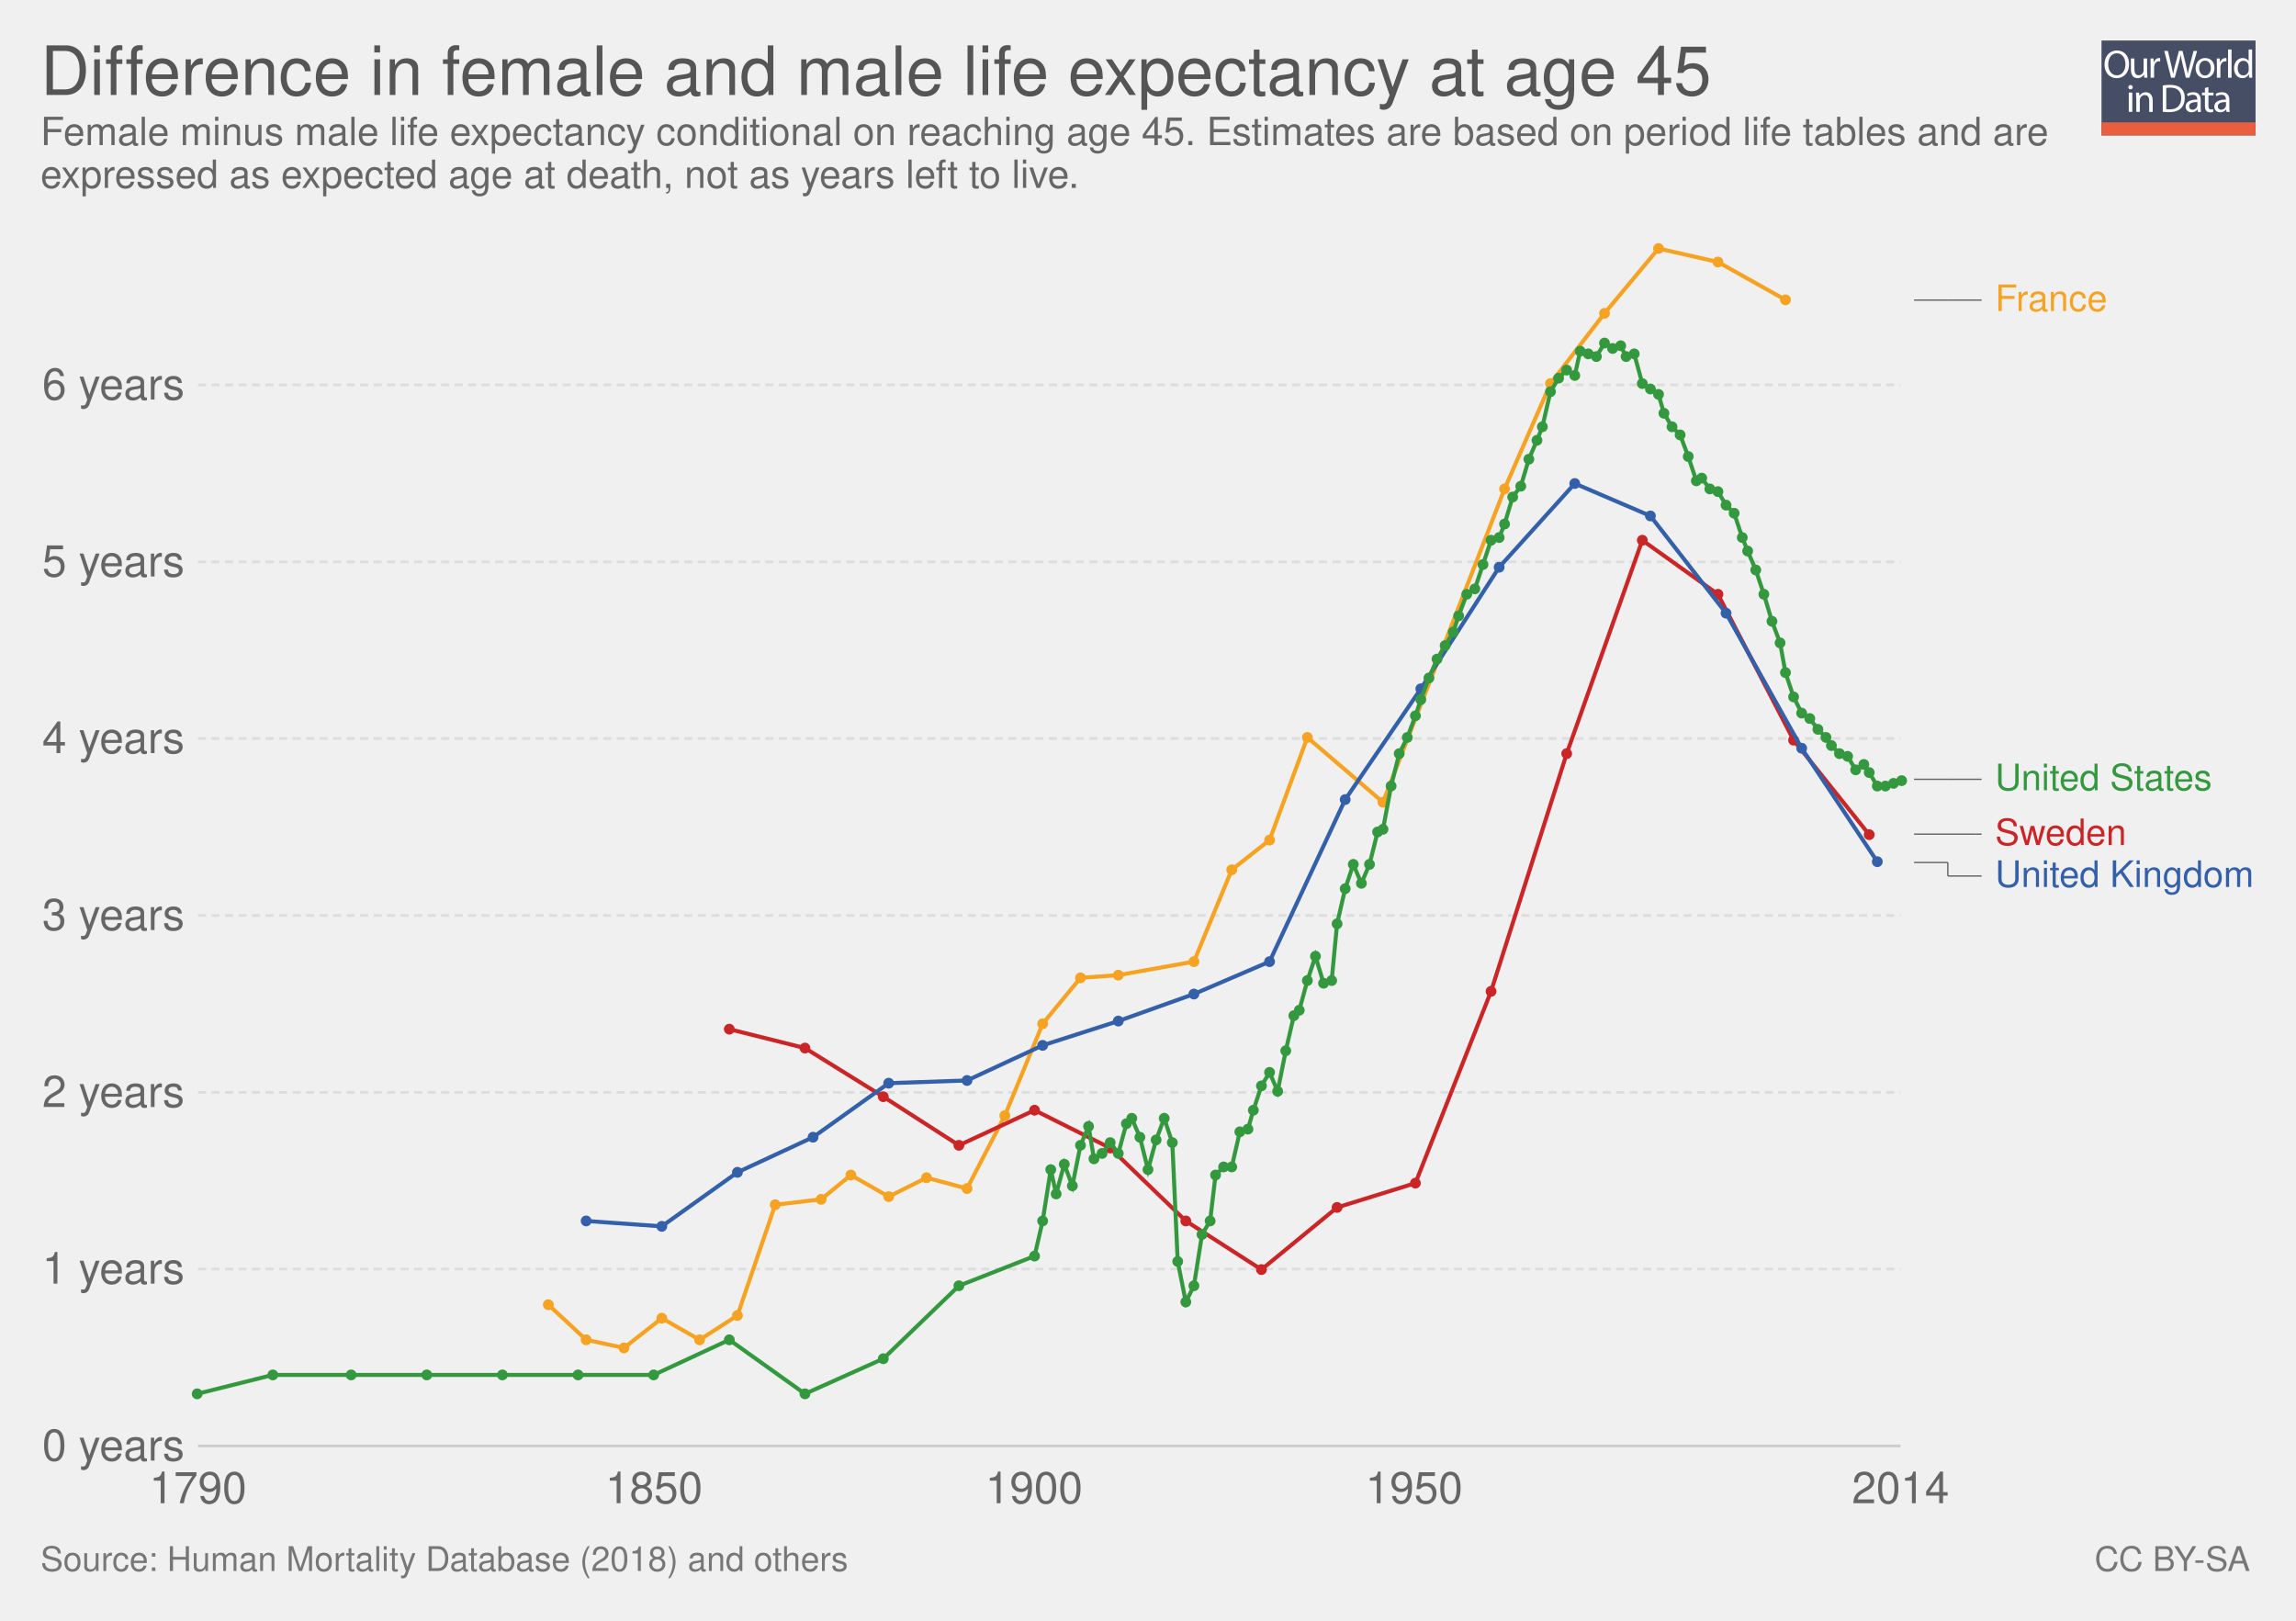
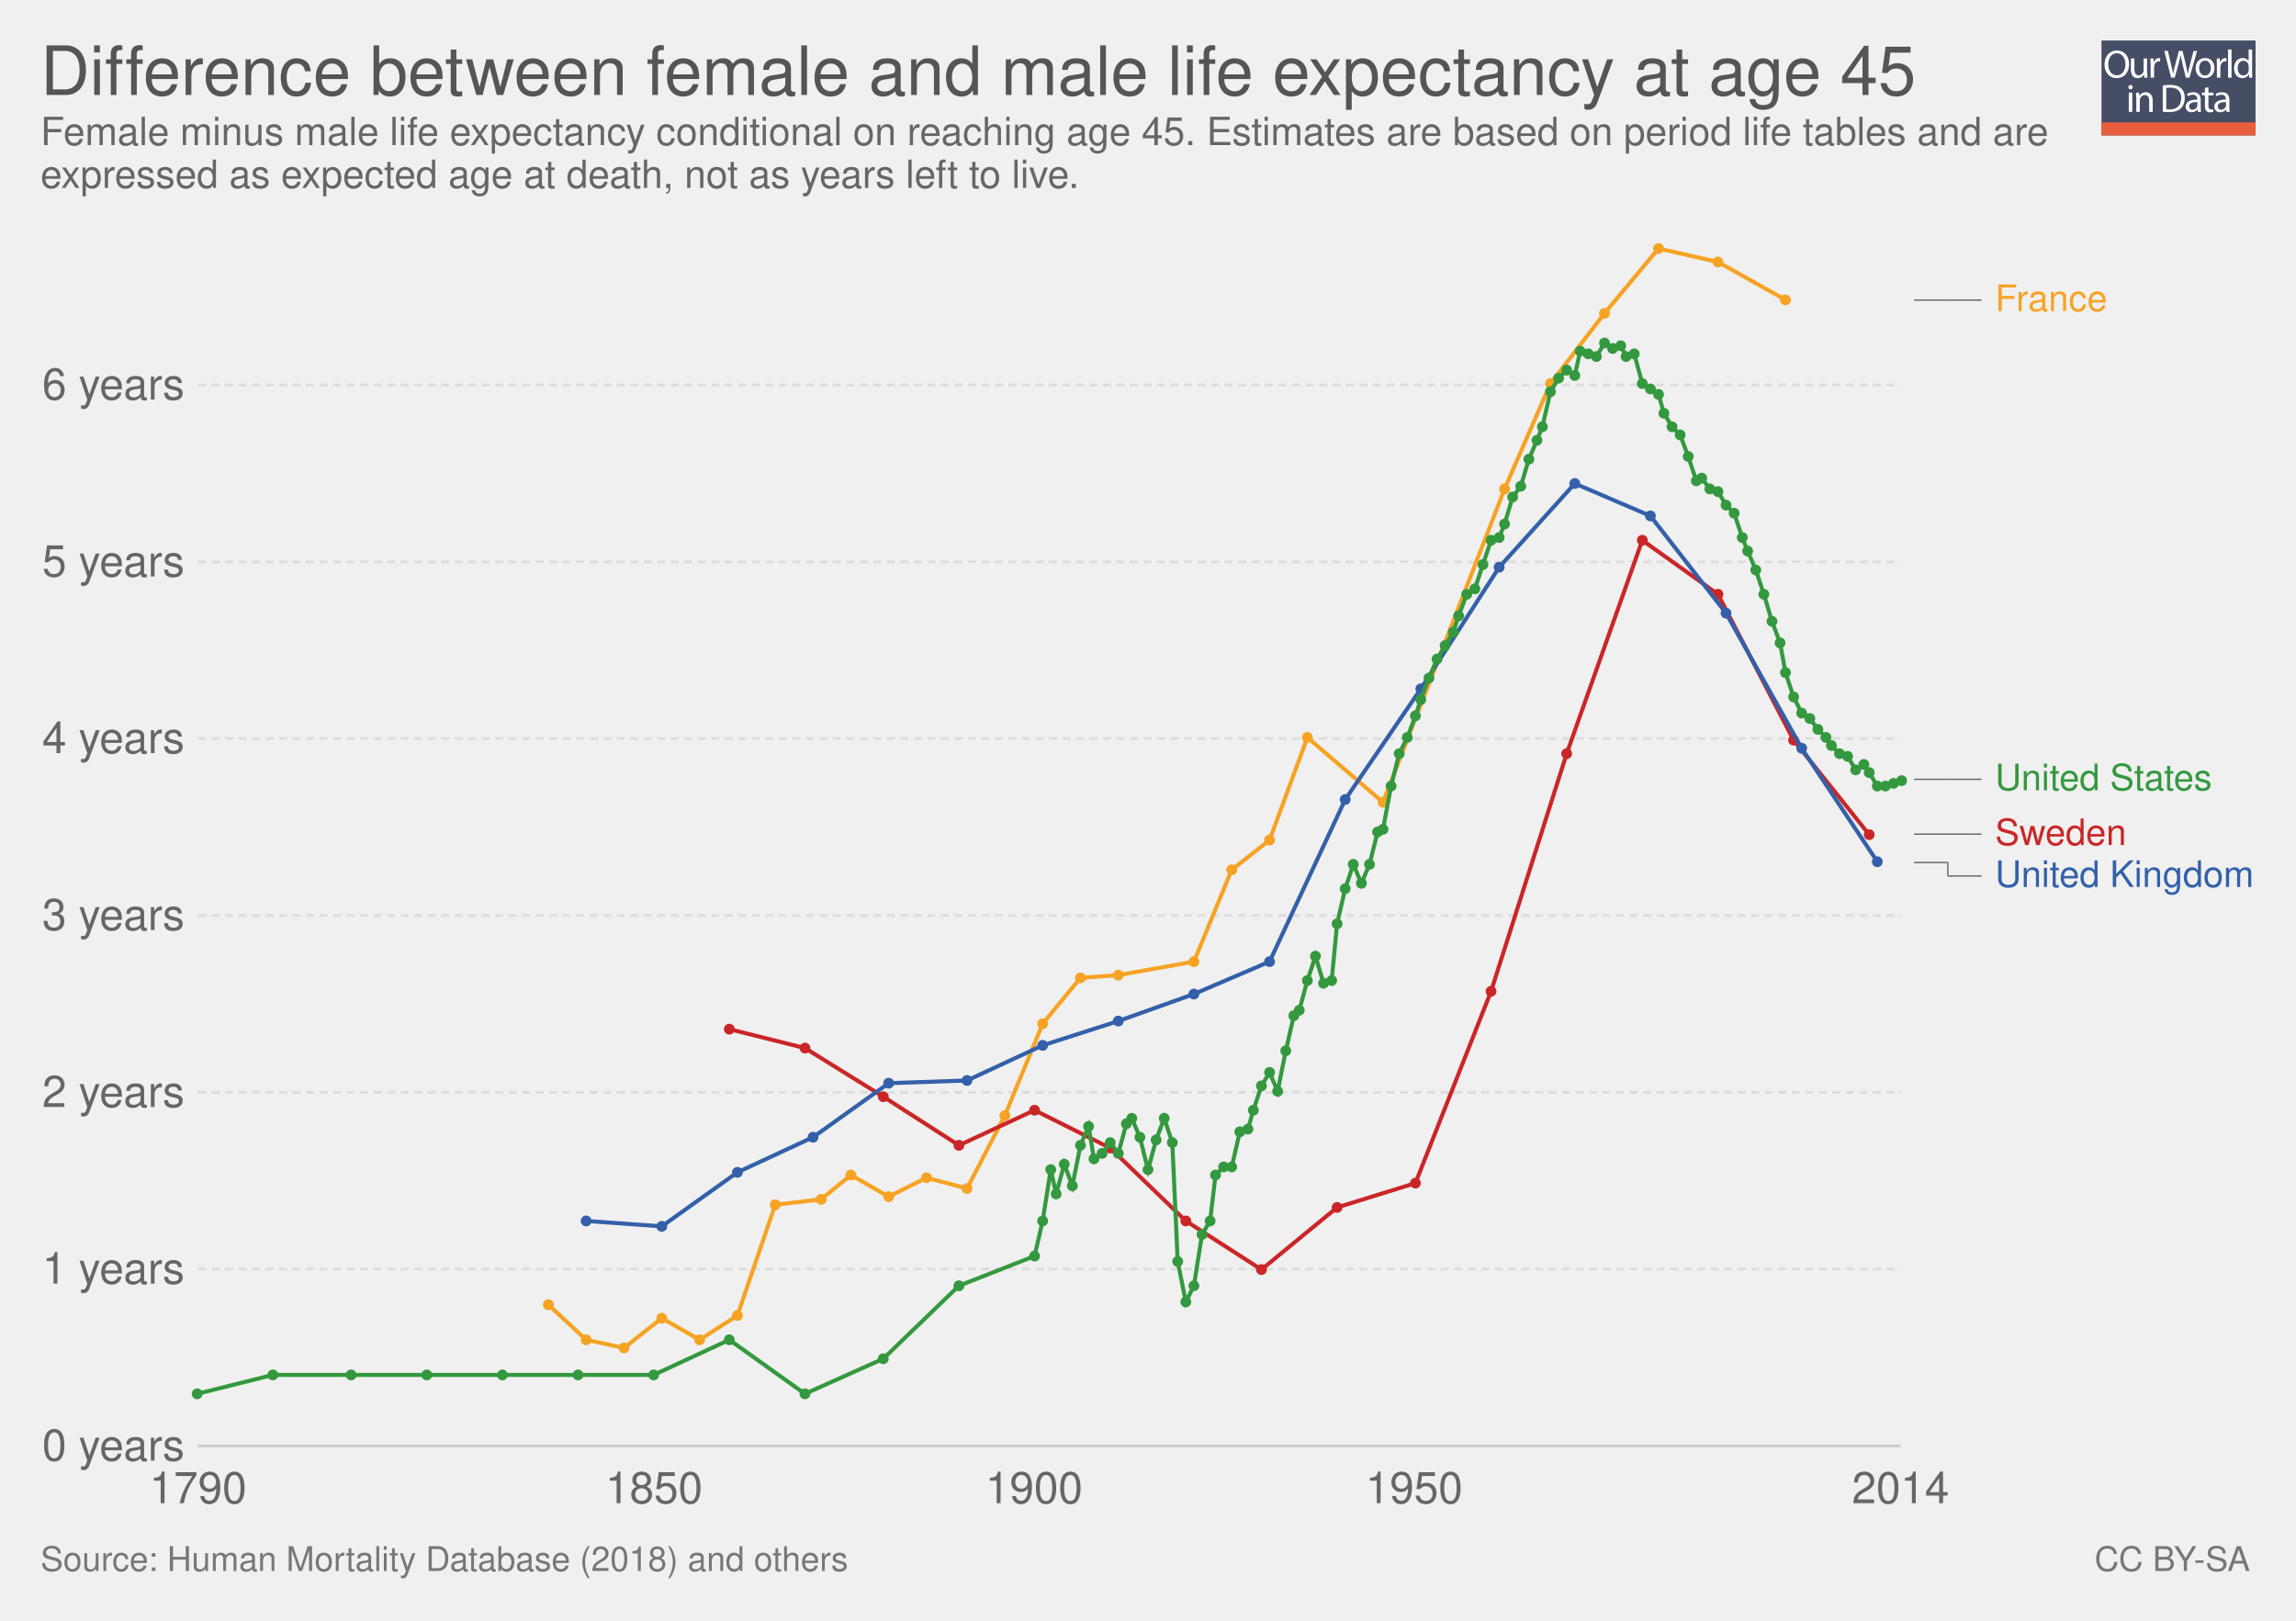
<svg xmlns="http://www.w3.org/2000/svg" xmlns:xlink="http://www.w3.org/1999/xlink" version="1.1" style="font-family: 'Helvetica Neue', Helvetica, Arial, sans-serif; font-size: 18px; background-color: white; text-rendering: optimizeLegibility; -webkit-font-smoothing: antialiased;" width="850" height="600">
  <g class="ChartTab">
    <g class="HeaderView">
      <g opacity="0.8" transform="translate(778, 15) scale(0.27)">
        <a xlink:href="https://ourworldindata.org" target="_blank">
          <g>
            <rect x="0" y="0" fill="#1B2543" width="211.2" height="130.1" />
            <rect x="0" y="112.2" fill="#E63912" width="211.2" height="17.9" />
            <g>
              <rect x="1.2" y="12.3" fill="none" width="210.2" height="99.2" />
              <path fill="#FFFFFF" d="M37.8,32.2c0,12.7-7.7,19.4-17.1,19.4c-9.7,0-16.6-7.5-16.6-18.7c0-11.7,7.3-19.3,17.1-19.3 C31.3,13.7,37.8,21.3,37.8,32.2z M9.2,32.8c0,7.9,4.3,14.9,11.8,14.9c7.5,0,11.8-6.9,11.8-15.3c0-7.3-3.8-14.9-11.8-14.9 C13.1,17.5,9.2,24.8,9.2,32.8z" />
              <path fill="#FFFFFF" d="M62.7,43.8c0,2.7,0.1,5.1,0.2,7.2h-4.3l-0.3-4.3h-0.1c-1.3,2.1-4,4.9-8.8,4.9c-4.2,0-9.1-2.3-9.1-11.6 V24.6h4.8v14.6c0,5,1.5,8.4,5.9,8.4c3.2,0,5.5-2.2,6.3-4.4c0.3-0.7,0.4-1.6,0.4-2.5V24.6h4.8V43.8z" />
              <path fill="#FFFFFF" d="M67.3,32.8c0-3.1-0.1-5.8-0.2-8.2h4.2l0.2,5.2h0.2c1.2-3.5,4.1-5.8,7.3-5.8c0.5,0,0.9,0.1,1.4,0.2v4.5 c-0.5-0.1-1-0.2-1.6-0.2c-3.4,0-5.8,2.6-6.5,6.2c-0.1,0.7-0.2,1.4-0.2,2.2V51h-4.8V32.8z" />
              <path fill="#FFFFFF" d="M95.4,51l-9.4-36.8h5l4.4,18.6c1.1,4.6,2.1,9.2,2.7,12.7h0.1c0.6-3.7,1.8-8,3-12.8l4.9-18.5h5l4.5,18.7 c1,4.4,2,8.7,2.6,12.6h0.1c0.8-4,1.8-8.1,3-12.7l4.9-18.5h4.9L120.6,51h-5L111,31.9c-1.1-4.7-1.9-8.3-2.4-12h-0.1 c-0.7,3.7-1.5,7.3-2.8,12L100.4,51H95.4z" />
              <path fill="#FFFFFF" d="M154.9,37.6c0,9.8-6.8,14-13.2,14c-7.2,0-12.7-5.2-12.7-13.6c0-8.8,5.8-14,13.1-14 C149.8,24,154.9,29.5,154.9,37.6z M133.9,37.9c0,5.8,3.3,10.1,8,10.1c4.6,0,8-4.3,8-10.3c0-4.5-2.2-10.1-7.9-10.1 C136.3,27.6,133.9,32.8,133.9,37.9z" />
              <path fill="#FFFFFF" d="M158.2,32.8c0-3.1-0.1-5.8-0.2-8.2h4.2l0.2,5.2h0.2c1.2-3.5,4.1-5.8,7.3-5.8c0.5,0,0.9,0.1,1.4,0.2v4.5 c-0.5-0.1-1-0.2-1.6-0.2c-3.4,0-5.8,2.6-6.5,6.2c-0.1,0.7-0.2,1.4-0.2,2.2V51h-4.8V32.8z" />
              <path fill="#FFFFFF" d="M173.5,12.3h4.8V51h-4.8V12.3z" />
              <path fill="#FFFFFF" d="M206.5,12.3v31.9c0,2.3,0.1,5,0.2,6.8h-4.3l-0.2-4.6H202c-1.5,2.9-4.7,5.2-9,5.2 c-6.4,0-11.3-5.4-11.3-13.4c-0.1-8.8,5.4-14.2,11.9-14.2c4,0,6.8,1.9,8,4h0.1V12.3H206.5z M201.7,35.4c0-0.6-0.1-1.4-0.2-2 c-0.7-3.1-3.3-5.6-6.9-5.6c-5,0-7.9,4.4-7.9,10.2c0,5.3,2.6,9.8,7.8,9.8c3.2,0,6.2-2.1,7.1-5.7c0.2-0.7,0.2-1.3,0.2-2.1V35.4z" />
              <path fill="#FFFFFF" d="M42.8,64c0.1,1.6-1.1,2.9-3.1,2.9c-1.7,0-2.9-1.3-2.9-2.9c0-1.7,1.3-3,3-3C41.7,61,42.8,62.3,42.8,64z M37.4,97.8V71.4h4.8v26.4H37.4z" />
              <path fill="#FFFFFF" d="M47.5,78.6c0-2.7-0.1-5-0.2-7.1h4.3l0.3,4.4h0.1c1.3-2.5,4.4-5,8.8-5c3.7,0,9.4,2.2,9.4,11.2v15.8h-4.8 V82.6c0-4.3-1.6-7.8-6.1-7.8c-3.2,0-5.6,2.2-6.5,4.9c-0.2,0.6-0.3,1.4-0.3,2.2v15.9h-4.8V78.6z" />
              <path fill="#FFFFFF" d="M84,61.6c2.9-0.4,6.3-0.8,10.1-0.8c6.8,0,11.7,1.6,14.9,4.6c3.3,3,5.2,7.3,5.2,13.2c0,6-1.9,10.9-5.3,14.3 c-3.4,3.4-9.1,5.3-16.3,5.3c-3.4,0-6.2-0.2-8.6-0.4V61.6z M88.8,94.1c1.2,0.2,3,0.3,4.8,0.3c10.2,0,15.7-5.7,15.7-15.6 c0.1-8.7-4.9-14.2-14.9-14.2c-2.5,0-4.3,0.2-5.6,0.5V94.1z" />
              <path fill="#FFFFFF" d="M132.1,97.8l-0.4-3.3h-0.2c-1.5,2.1-4.3,3.9-8.1,3.9c-5.4,0-8.1-3.8-8.1-7.6c0-6.4,5.7-9.9,15.9-9.8v-0.5 c0-2.2-0.6-6.1-6-6.1c-2.5,0-5,0.8-6.9,2l-1.1-3.2c2.2-1.4,5.4-2.3,8.7-2.3c8.1,0,10.1,5.5,10.1,10.8v9.9c0,2.3,0.1,4.5,0.4,6.3 H132.1z M131.4,84.4c-5.3-0.1-11.2,0.8-11.2,5.9c0,3.1,2.1,4.6,4.5,4.6c3.4,0,5.6-2.2,6.4-4.4c0.2-0.5,0.3-1,0.3-1.5V84.4z" />
              <path fill="#FFFFFF" d="M146.6,63.9v7.6h6.9v3.7h-6.9v14.2c0,3.3,0.9,5.1,3.6,5.1c1.3,0,2.2-0.2,2.8-0.3l0.2,3.6 c-0.9,0.4-2.4,0.7-4.3,0.7c-2.2,0-4-0.7-5.2-2c-1.4-1.4-1.9-3.8-1.9-6.9V75.1h-4.1v-3.7h4.1v-6.3L146.6,63.9z" />
              <path fill="#FFFFFF" d="M171.4,97.8l-0.4-3.3h-0.2c-1.5,2.1-4.3,3.9-8.1,3.9c-5.4,0-8.1-3.8-8.1-7.6c0-6.4,5.7-9.9,15.9-9.8v-0.5 c0-2.2-0.6-6.1-6-6.1c-2.5,0-5,0.8-6.9,2l-1.1-3.2c2.2-1.4,5.4-2.3,8.7-2.3c8.1,0,10.1,5.5,10.1,10.8v9.9c0,2.3,0.1,4.5,0.4,6.3 H171.4z M170.7,84.4c-5.3-0.1-11.2,0.8-11.2,5.9c0,3.1,2.1,4.6,4.5,4.6c3.4,0,5.6-2.2,6.4-4.4c0.2-0.5,0.3-1,0.3-1.5V84.4z" />
            </g>
          </g>
        </a>
      </g>
      <a href="https://ourworldindata.org/grapher/difference-in-female-and-male-life-expectancy-at-age-45" target="_blank">
        <text font-size="25.20" x="15.0" y="35.2" fill="#555">
-           <tspan x="15" y="35.16">Difference in female and male life expectancy at age 45</tspan>
+           <tspan x="15" y="35.16">Difference between female and male life expectancy at age 45</tspan>
        </text>
      </a>
      <text font-size="14.40" x="15.0" y="53.7" fill="#666">
        <tspan x="15" y="53.72">Female minus male life expectancy conditional on reaching age 45. Estimates are based on period life tables and are</tspan>
        <tspan x="15" y="69.56">expressed as expected age at death, not as years left to live.</tspan>
      </text>
    </g>
    <g class="LineChart">
      <defs>
        <clipPath id="boundsClip-1">
          <rect x="63.298" y="0" width="830" height="928.8" />
        </clipPath>
      </defs>
      <g class="AxisBoxView">
        <g class="HorizontalAxis">
          <text x="73.3" y="556.5" fill="#666" text-anchor="middle" font-size="16.2">1790</text>
          <text x="242.1" y="556.5" fill="#666" text-anchor="middle" font-size="16.2">1850</text>
          <text x="382.8" y="556.5" fill="#666" text-anchor="middle" font-size="16.2">1900</text>
          <text x="523.5" y="556.5" fill="#666" text-anchor="middle" font-size="16.2">1950</text>
          <text x="703.6" y="556.5" fill="#666" text-anchor="middle" font-size="16.2">2014</text>
        </g>
        <g class="VerticalAxis">
          <text x="68.30" y="535.3" fill="#666" dominant-baseline="middle" text-anchor="end" font-size="16.2">0 years</text>
          <text x="68.30" y="469.8" fill="#666" dominant-baseline="middle" text-anchor="end" font-size="16.2">1 years</text>
          <text x="68.30" y="404.4" fill="#666" dominant-baseline="middle" text-anchor="end" font-size="16.2">2 years</text>
          <text x="68.30" y="338.9" fill="#666" dominant-baseline="middle" text-anchor="end" font-size="16.2">3 years</text>
          <text x="68.30" y="273.4" fill="#666" dominant-baseline="middle" text-anchor="end" font-size="16.2">4 years</text>
          <text x="68.30" y="208" fill="#666" dominant-baseline="middle" text-anchor="end" font-size="16.2">5 years</text>
          <text x="68.30" y="142.5" fill="#666" dominant-baseline="middle" text-anchor="end" font-size="16.2">6 years</text>
        </g>
        <g class="AxisGridLines">
          <line x1="73.30" y1="535.3" x2="703.61" y2="535.3" stroke="#ccc" />
          <line x1="73.30" y1="469.8" x2="703.61" y2="469.8" stroke="#ddd" stroke-dasharray="3,2" />
          <line x1="73.30" y1="404.4" x2="703.61" y2="404.4" stroke="#ddd" stroke-dasharray="3,2" />
          <line x1="73.30" y1="338.9" x2="703.61" y2="338.9" stroke="#ddd" stroke-dasharray="3,2" />
          <line x1="73.30" y1="273.4" x2="703.61" y2="273.4" stroke="#ddd" stroke-dasharray="3,2" />
          <line x1="73.30" y1="208" x2="703.61" y2="208" stroke="#ddd" stroke-dasharray="3,2" />
          <line x1="73.30" y1="142.5" x2="703.61" y2="142.5" stroke="#ddd" stroke-dasharray="3,2" />
        </g>
      </g>
      <g clip-path="url(#boundsClip-1)">
        <g class="HeightedLegend clickable">
          <g class="legendMark">
            <g class="indicator">
              <line x1="708.61" y1="111.1" x2="721.11" y2="111.1" stroke="#666" stroke-width="0.5" />
              <line x1="721.11" y1="111.1" x2="721.11" y2="111.1" stroke="#666" stroke-width="0.5" />
              <line x1="721.11" y1="111.1" x2="733.61" y2="111.1" stroke="#666" stroke-width="0.5" />
            </g>
            <rect x="703.61" y="104.35" width="77.12" height="13.5" fill="#fff" opacity="0" />
            <text font-size="13.50" x="738.6" y="115.1" fill="#f6a324">
              <tspan x="738.61" y="115.15">France</tspan>
            </text>
          </g>
          <g class="legendMark">
            <g class="indicator">
              <line x1="708.61" y1="288.5" x2="721.11" y2="288.5" stroke="#666" stroke-width="0.5" />
              <line x1="721.11" y1="288.5" x2="721.11" y2="288.5" stroke="#666" stroke-width="0.5" />
              <line x1="721.11" y1="288.5" x2="733.61" y2="288.5" stroke="#666" stroke-width="0.5" />
            </g>
            <rect x="703.61" y="281.75" width="116.405" height="13.5" fill="#fff" opacity="0" />
            <text font-size="13.50" x="738.6" y="292.6" fill="#34983f">
              <tspan x="738.61" y="292.55">United States</tspan>
            </text>
          </g>
          <g class="legendMark">
            <g class="indicator">
              <line x1="708.61" y1="308.8" x2="731.11" y2="308.8" stroke="#666" stroke-width="0.5" />
              <line x1="731.11" y1="308.8" x2="731.11" y2="308.8" stroke="#666" stroke-width="0.5" />
              <line x1="731.11" y1="308.8" x2="733.61" y2="308.8" stroke="#666" stroke-width="0.5" />
            </g>
            <rect x="703.61" y="302.05" width="84.005" height="13.5" fill="#fff" opacity="0" />
            <text font-size="13.50" x="738.6" y="312.9" fill="#ca2628">
              <tspan x="738.61" y="312.85">Sweden</tspan>
            </text>
          </g>
          <g class="legendMark">
            <g class="indicator">
              <line x1="708.61" y1="319.3" x2="721.11" y2="319.3" stroke="#666" stroke-width="0.5" />
              <line x1="721.11" y1="319.3" x2="721.11" y2="324.3" stroke="#666" stroke-width="0.5" />
              <line x1="721.11" y1="324.3" x2="733.61" y2="324.3" stroke="#666" stroke-width="0.5" />
            </g>
            <rect x="703.61" y="317.55" width="131.39" height="13.5" fill="#fff" opacity="0" />
            <text font-size="13.50" x="738.6" y="328.4" fill="#3360a9">
              <tspan x="738.61" y="328.35">United Kingdom</tspan>
            </text>
          </g>
        </g>
        <g class="Lines">
          <rect x="73" y="92" width="630" height="443" fill="rgba(255,255,255,0)" opacity="0" />
          <g class="key-France_0">
            <path stroke="#f6a324" stroke-linecap="round" d="M203 483L217 496L231 499L245 488L259 496L273 487L287 446L304 444L315 435L329 443L343 436L358 440L372 413L386 379L400 362L414 361L442 356L456 322L470 311L484 273L512 297L557 181L574 142L594 116L614 92L636 97L661 111" fill="none" stroke-width="1.5" />
            <g fill="#f6a324">
              <circle cx="203" cy="483" r="2" />
              <circle cx="217" cy="496" r="2" />
              <circle cx="231" cy="499" r="2" />
              <circle cx="245" cy="488" r="2" />
              <circle cx="259" cy="496" r="2" />
              <circle cx="273" cy="487" r="2" />
              <circle cx="287" cy="446" r="2" />
              <circle cx="304" cy="444" r="2" />
              <circle cx="315" cy="435" r="2" />
              <circle cx="329" cy="443" r="2" />
              <circle cx="343" cy="436" r="2" />
              <circle cx="358" cy="440" r="2" />
              <circle cx="372" cy="413" r="2" />
              <circle cx="386" cy="379" r="2" />
              <circle cx="400" cy="362" r="2" />
              <circle cx="414" cy="361" r="2" />
              <circle cx="442" cy="356" r="2" />
              <circle cx="456" cy="322" r="2" />
              <circle cx="470" cy="311" r="2" />
              <circle cx="484" cy="273" r="2" />
              <circle cx="512" cy="297" r="2" />
              <circle cx="557" cy="181" r="2" />
              <circle cx="574" cy="142" r="2" />
              <circle cx="594" cy="116" r="2" />
              <circle cx="614" cy="92" r="2" />
              <circle cx="636" cy="97" r="2" />
              <circle cx="661" cy="111" r="2" />
            </g>
          </g>
          <g class="key-Sweden_0">
            <path stroke="#ca2628" stroke-linecap="round" d="M270 381L298 388L327 406L355 424L383 411L411 425L439 452L467 470L495 447L524 438L552 367L580 279L608 200L636 220L664 274L692 309" fill="none" stroke-width="1.5" />
            <g fill="#ca2628">
              <circle cx="270" cy="381" r="2" />
              <circle cx="298" cy="388" r="2" />
              <circle cx="327" cy="406" r="2" />
              <circle cx="355" cy="424" r="2" />
              <circle cx="383" cy="411" r="2" />
              <circle cx="411" cy="425" r="2" />
              <circle cx="439" cy="452" r="2" />
              <circle cx="467" cy="470" r="2" />
              <circle cx="495" cy="447" r="2" />
              <circle cx="524" cy="438" r="2" />
              <circle cx="552" cy="367" r="2" />
              <circle cx="580" cy="279" r="2" />
              <circle cx="608" cy="200" r="2" />
              <circle cx="636" cy="220" r="2" />
              <circle cx="664" cy="274" r="2" />
              <circle cx="692" cy="309" r="2" />
            </g>
          </g>
          <g class="key-United-Kingdom_0">
            <path stroke="#3360a9" stroke-linecap="round" d="M217 452L245 454L273 434L301 421L329 401L358 400L386 387L414 378L442 368L470 356L498 296L526 255L555 210L583 179L611 191L639 227L667 277L695 319" fill="none" stroke-width="1.5" />
            <g fill="#3360a9">
              <circle cx="217" cy="452" r="2" />
              <circle cx="245" cy="454" r="2" />
              <circle cx="273" cy="434" r="2" />
              <circle cx="301" cy="421" r="2" />
              <circle cx="329" cy="401" r="2" />
              <circle cx="358" cy="400" r="2" />
              <circle cx="386" cy="387" r="2" />
              <circle cx="414" cy="378" r="2" />
              <circle cx="442" cy="368" r="2" />
              <circle cx="470" cy="356" r="2" />
              <circle cx="498" cy="296" r="2" />
              <circle cx="526" cy="255" r="2" />
              <circle cx="555" cy="210" r="2" />
              <circle cx="583" cy="179" r="2" />
              <circle cx="611" cy="191" r="2" />
              <circle cx="639" cy="227" r="2" />
              <circle cx="667" cy="277" r="2" />
              <circle cx="695" cy="319" r="2" />
            </g>
          </g>
          <g class="key-United-States_0">
            <path stroke="#34983f" stroke-linecap="round" d="M73 516L101 509L130 509L158 509L186 509L214 509L242 509L270 496L298 516L327 503L355 476L383 465L386 452L389 433L391 442L394 431L397 439L400 424L403 417L405 429L408 427L411 423L414 427L417 416L419 414L422 421L425 433L428 422L431 414L434 423L436 467L439 482L442 476L445 457L448 452L450 435L453 432L456 432L459 419L462 418L464 411L467 402L470 397L473 404L476 389L479 376L481 374L484 363L487 354L490 364L493 363L495 342L498 329L501 320L504 327L507 320L510 308L512 307L515 291L518 279L521 273L524 265L526 259L529 251L532 244L535 239L538 234L540 228L543 220L546 218L549 209L552 200L555 199L557 194L560 184L563 180L566 170L569 163L571 158L574 145L577 140L580 137L583 139L585 130L588 131L591 132L594 127L597 129L600 128L602 132L605 131L608 142L611 144L614 146L616 153L619 158L622 161L625 169L628 178L630 177L633 181L636 182L639 187L642 190L645 199L647 204L650 211L653 220L656 230L659 238L661 249L664 258L667 264L670 266L673 270L676 273L678 276L681 279L684 280L687 285L690 283L692 286L695 291L698 291L701 290L704 289" fill="none" stroke-width="1.5" />
            <g fill="#34983f">
              <circle cx="73" cy="516" r="2" />
              <circle cx="101" cy="509" r="2" />
              <circle cx="130" cy="509" r="2" />
              <circle cx="158" cy="509" r="2" />
              <circle cx="186" cy="509" r="2" />
              <circle cx="214" cy="509" r="2" />
              <circle cx="242" cy="509" r="2" />
              <circle cx="270" cy="496" r="2" />
              <circle cx="298" cy="516" r="2" />
              <circle cx="327" cy="503" r="2" />
              <circle cx="355" cy="476" r="2" />
              <circle cx="383" cy="465" r="2" />
              <circle cx="386" cy="452" r="2" />
              <circle cx="389" cy="433" r="2" />
              <circle cx="391" cy="442" r="2" />
              <circle cx="394" cy="431" r="2" />
              <circle cx="397" cy="439" r="2" />
              <circle cx="400" cy="424" r="2" />
              <circle cx="403" cy="417" r="2" />
              <circle cx="405" cy="429" r="2" />
              <circle cx="408" cy="427" r="2" />
              <circle cx="411" cy="423" r="2" />
              <circle cx="414" cy="427" r="2" />
              <circle cx="417" cy="416" r="2" />
              <circle cx="419" cy="414" r="2" />
              <circle cx="422" cy="421" r="2" />
              <circle cx="425" cy="433" r="2" />
              <circle cx="428" cy="422" r="2" />
              <circle cx="431" cy="414" r="2" />
              <circle cx="434" cy="423" r="2" />
              <circle cx="436" cy="467" r="2" />
              <circle cx="439" cy="482" r="2" />
              <circle cx="442" cy="476" r="2" />
              <circle cx="445" cy="457" r="2" />
              <circle cx="448" cy="452" r="2" />
              <circle cx="450" cy="435" r="2" />
              <circle cx="453" cy="432" r="2" />
              <circle cx="456" cy="432" r="2" />
              <circle cx="459" cy="419" r="2" />
              <circle cx="462" cy="418" r="2" />
              <circle cx="464" cy="411" r="2" />
              <circle cx="467" cy="402" r="2" />
              <circle cx="470" cy="397" r="2" />
              <circle cx="473" cy="404" r="2" />
              <circle cx="476" cy="389" r="2" />
              <circle cx="479" cy="376" r="2" />
              <circle cx="481" cy="374" r="2" />
              <circle cx="484" cy="363" r="2" />
              <circle cx="487" cy="354" r="2" />
              <circle cx="490" cy="364" r="2" />
              <circle cx="493" cy="363" r="2" />
              <circle cx="495" cy="342" r="2" />
              <circle cx="498" cy="329" r="2" />
              <circle cx="501" cy="320" r="2" />
              <circle cx="504" cy="327" r="2" />
              <circle cx="507" cy="320" r="2" />
              <circle cx="510" cy="308" r="2" />
              <circle cx="512" cy="307" r="2" />
              <circle cx="515" cy="291" r="2" />
              <circle cx="518" cy="279" r="2" />
              <circle cx="521" cy="273" r="2" />
              <circle cx="524" cy="265" r="2" />
              <circle cx="526" cy="259" r="2" />
              <circle cx="529" cy="251" r="2" />
              <circle cx="532" cy="244" r="2" />
              <circle cx="535" cy="239" r="2" />
              <circle cx="538" cy="234" r="2" />
              <circle cx="540" cy="228" r="2" />
              <circle cx="543" cy="220" r="2" />
              <circle cx="546" cy="218" r="2" />
              <circle cx="549" cy="209" r="2" />
              <circle cx="552" cy="200" r="2" />
              <circle cx="555" cy="199" r="2" />
              <circle cx="557" cy="194" r="2" />
              <circle cx="560" cy="184" r="2" />
              <circle cx="563" cy="180" r="2" />
              <circle cx="566" cy="170" r="2" />
              <circle cx="569" cy="163" r="2" />
              <circle cx="571" cy="158" r="2" />
              <circle cx="574" cy="145" r="2" />
              <circle cx="577" cy="140" r="2" />
              <circle cx="580" cy="137" r="2" />
              <circle cx="583" cy="139" r="2" />
              <circle cx="585" cy="130" r="2" />
              <circle cx="588" cy="131" r="2" />
              <circle cx="591" cy="132" r="2" />
              <circle cx="594" cy="127" r="2" />
              <circle cx="597" cy="129" r="2" />
              <circle cx="600" cy="128" r="2" />
              <circle cx="602" cy="132" r="2" />
              <circle cx="605" cy="131" r="2" />
              <circle cx="608" cy="142" r="2" />
              <circle cx="611" cy="144" r="2" />
              <circle cx="614" cy="146" r="2" />
              <circle cx="616" cy="153" r="2" />
              <circle cx="619" cy="158" r="2" />
              <circle cx="622" cy="161" r="2" />
              <circle cx="625" cy="169" r="2" />
              <circle cx="628" cy="178" r="2" />
              <circle cx="630" cy="177" r="2" />
              <circle cx="633" cy="181" r="2" />
              <circle cx="636" cy="182" r="2" />
              <circle cx="639" cy="187" r="2" />
              <circle cx="642" cy="190" r="2" />
              <circle cx="645" cy="199" r="2" />
              <circle cx="647" cy="204" r="2" />
              <circle cx="650" cy="211" r="2" />
              <circle cx="653" cy="220" r="2" />
              <circle cx="656" cy="230" r="2" />
              <circle cx="659" cy="238" r="2" />
              <circle cx="661" cy="249" r="2" />
              <circle cx="664" cy="258" r="2" />
              <circle cx="667" cy="264" r="2" />
              <circle cx="670" cy="266" r="2" />
              <circle cx="673" cy="270" r="2" />
              <circle cx="676" cy="273" r="2" />
              <circle cx="678" cy="276" r="2" />
              <circle cx="681" cy="279" r="2" />
              <circle cx="684" cy="280" r="2" />
              <circle cx="687" cy="285" r="2" />
              <circle cx="690" cy="283" r="2" />
              <circle cx="692" cy="286" r="2" />
              <circle cx="695" cy="291" r="2" />
              <circle cx="698" cy="291" r="2" />
              <circle cx="701" cy="290" r="2" />
              <circle cx="704" cy="289" r="2" />
            </g>
          </g>
        </g>
      </g>
    </g>
    <g style="fill: #777;" class="SourcesFooter">
      <g style="fill: #777;" class="clickable">
        <text font-size="12.60" x="15.0" y="581.6">
          <tspan x="15" y="581.58">Source: Human Mortality Database (2018) and others</tspan>
        </text>
      </g>
      <text font-size="12.60" x="775.4" y="581.6">
        <tspan x="775.402" y="581.58">
          <a style="fill: #777;" class="cclogo" href="http://creativecommons.org/licenses/by-sa/4.0/deed.en_US" target="_blank">CC BY-SA</a>
        </tspan>
      </text>
    </g>
  </g>
</svg>
